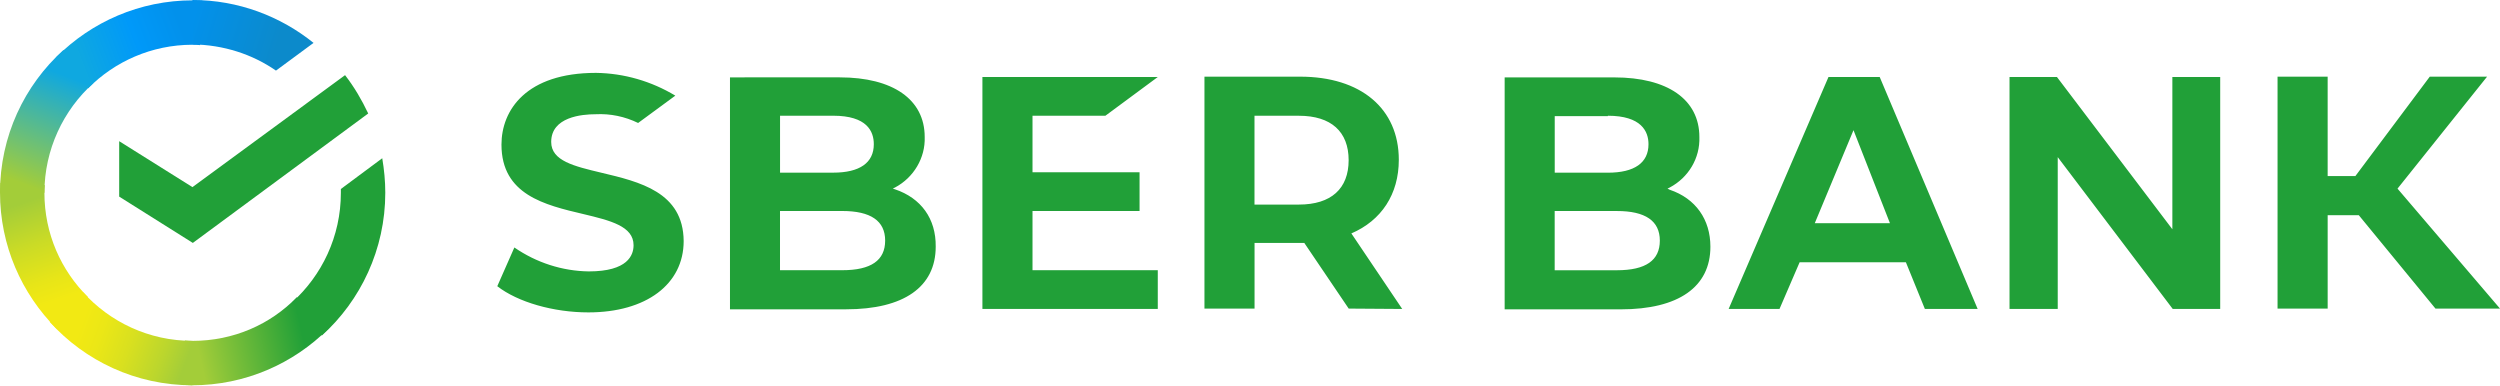
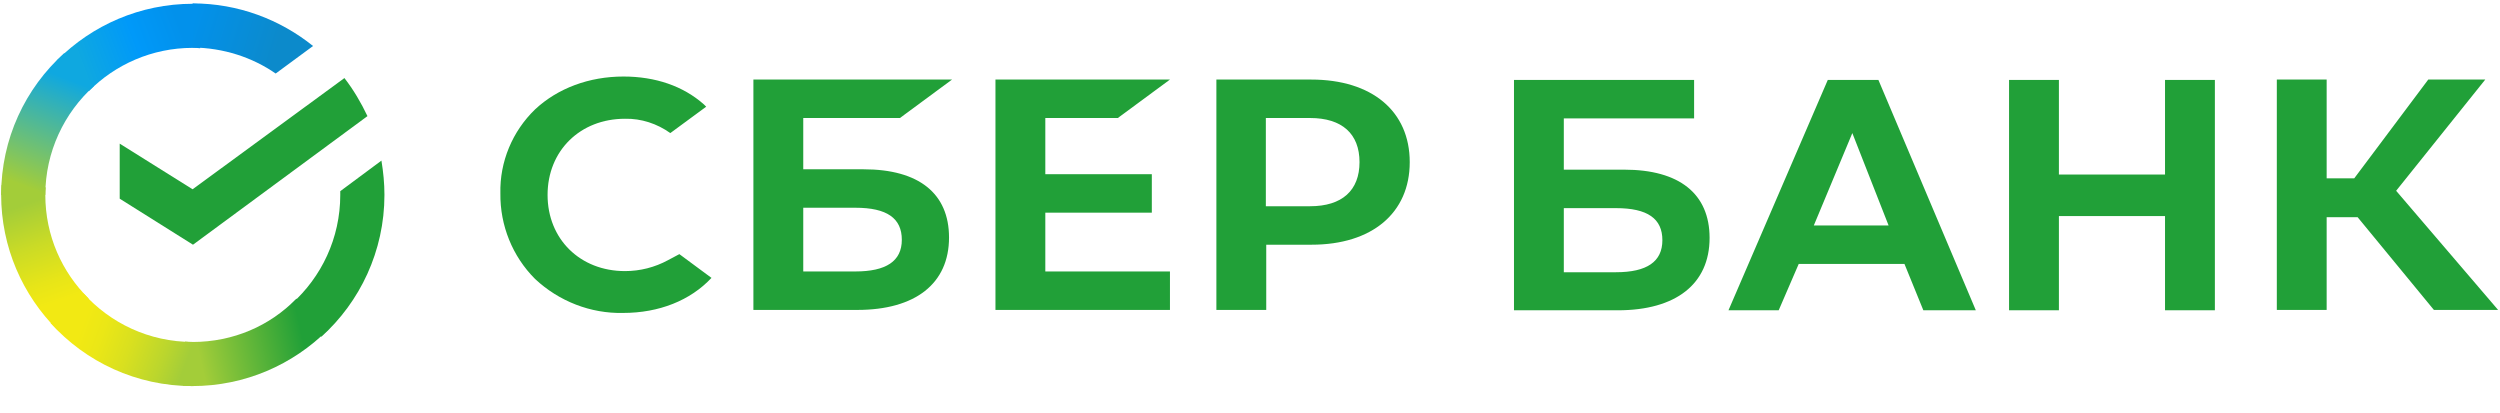
- <svg xmlns="http://www.w3.org/2000/svg" version="1.0" id="Layer_1" x="0px" y="0px" viewBox="0 0 379.998 58.563" enable-background="new 0 0 379.998 58.563" xml:space="preserve">
-   <path fill="#21A038" d="M90.59,11.077c-10.616,0-14.367,5.656-14.367,10.906c0,7.616,6.577,9.174,12.463,10.559  c4.097,0.981,7.615,1.846,7.615,4.73c0,1.5-0.866,3.982-6.809,3.982c-4.039-0.058-7.962-1.329-11.309-3.637l-2.596,5.887  c3.116,2.423,8.539,3.98,13.848,3.98c8.77,0,14.482-4.27,14.482-10.848c-0.058-7.443-6.695-9-12.521-10.385  c-4.097-0.981-7.615-1.789-7.615-4.674c0-3.808,4.673-4.213,6.75-4.213c2.25-0.115,4.443,0.347,6.463,1.328l5.654-4.154  C99.014,12.347,94.86,11.134,90.59,11.077L90.59,11.077z M183.076,11.651v35.254h7.615v-9.982h7.559l6.752,9.982l8.135,0.057  l-7.73-11.482c4.558-1.962,7.211-5.941,7.211-11.191c0-7.789-5.77-12.637-15.002-12.637L183.076,11.651L183.076,11.651z   M346.186,11.651v35.254h7.617V32.71h4.732l11.654,14.195h9.809L364.42,28.671l13.615-17.02h-8.711l-11.311,15.115h-4.211V11.651  L346.186,11.651L346.186,11.651z M149.326,11.706V46.96h26.656v-5.887h-19.041v-8.998h16.271v-5.887h-16.271v-8.596h11.078  l7.963-5.887L149.326,11.706L149.326,11.706z M277.926,11.708L262.75,46.962h7.732l3.059-7.096h16.154l2.885,7.096h8.022  l-14.887-35.254H277.926L277.926,11.708z M305.446,11.708v35.254h7.328V23.884l17.482,23.078h7.213V11.708h-7.272v23.137  l-17.539-23.137L305.446,11.708L305.446,11.708z M110.956,11.76v35.254h17.656c8.77,0,13.615-3.403,13.615-9.52  c0.058-4.27-2.248-7.386-6.172-8.713h-0.002l-0.346-0.115l0.346-0.174c2.827-1.5,4.615-4.5,4.5-7.674  c0-5.712-4.846-9.059-12.924-9.059L110.956,11.76L110.956,11.76z M228.706,11.766V47.02h17.656c8.77,0,13.617-3.403,13.617-9.52  c0-4.154-2.25-7.329-6.174-8.656l-0.348-0.174l0.346-0.172c2.827-1.5,4.615-4.443,4.5-7.674c0-5.712-4.846-9.059-12.924-9.059  L228.706,11.766L228.706,11.766z M118.566,17.589h8.078c5.135,0,6.174,2.366,6.174,4.328c0,2.827-2.135,4.326-6.174,4.326h-8.078  V17.589z M244.396,17.593c5.077,0,6.174,2.366,6.174,4.328c0,2.827-2.135,4.328-6.174,4.328h-8.078v-8.598h8.078L244.396,17.593  L244.396,17.593z M190.681,17.595h6.752c4.904,0,7.559,2.423,7.559,6.75c0,4.327-2.654,6.75-7.559,6.75h-6.752V17.595z   M281.73,19.786l5.539,14.137h-11.424L281.73,19.786L281.73,19.786z M118.56,32.071h9.463c4.327,0,6.52,1.5,6.52,4.5  c0,3-2.134,4.5-6.52,4.5h-9.463V32.071z M236.31,32.075h9.463c4.327,0,6.52,1.5,6.52,4.5c0,3-2.134,4.502-6.52,4.502h-9.463V32.075z  " />
-   <path fill="#21A038" d="M52.448,11.422c1.385,1.789,2.539,3.75,3.52,5.827L29.31,36.924l-11.193-7.039v-8.424l11.136,6.981  L52.448,11.422z" />
-   <linearGradient id="SVGID_1_" gradientUnits="userSpaceOnUse" x1="-150.512" y1="263.104" x2="-151.451" y2="267.596" gradientTransform="matrix(2.8737 0 0 -4.7565 440.6053 1300.559)">
-     <stop offset="0.144" style="stop-color:#F2E913" />
-     <stop offset="0.304" style="stop-color:#E7E518" />
-     <stop offset="0.582" style="stop-color:#CADB26" />
-     <stop offset="0.891" style="stop-color:#A3CD39" />
-   </linearGradient>
-   <path fill="url(#SVGID_1_)" d="M6.751,29.302c0-0.404,0-0.75,0.058-1.154l-6.751-0.346C0.058,28.263,0,28.783,0,29.244  c0,8.078,3.289,15.405,8.597,20.714l4.789-4.789C9.289,41.13,6.751,35.534,6.751,29.302L6.751,29.302z" />
-   <linearGradient id="SVGID_00000019646983655550739290000007330226892803601597_" gradientUnits="userSpaceOnUse" x1="-181.45" y1="235.144" x2="-177.447" y2="236.066" gradientTransform="matrix(4.7565 0 0 -2.8737 873.6497 683.8338)">
-     <stop offset="0.059" style="stop-color:#0FA8E0" />
-     <stop offset="0.538" style="stop-color:#0099F9" />
-     <stop offset="0.923" style="stop-color:#0291EB" />
-   </linearGradient>
-   <path fill="url(#SVGID_00000019646983655550739290000007330226892803601597_)" d="M29.253,6.802c0.404,0,0.75,0,1.154,0.058  l0.346-6.751c-0.462,0-0.981-0.058-1.443-0.058c-8.078,0-15.405,3.289-20.714,8.597l4.789,4.789  C17.424,9.34,23.079,6.802,29.253,6.802L29.253,6.802z" />
-   <linearGradient id="SVGID_00000070082697545630286990000015351454172571324602_" gradientUnits="userSpaceOnUse" x1="-177.928" y1="219.614" x2="-173.401" y2="220.232" gradientTransform="matrix(4.7565 0 0 -2.8737 873.6497 683.8338)">
-     <stop offset="0.123" style="stop-color:#A3CD39" />
-     <stop offset="0.285" style="stop-color:#86C339" />
-     <stop offset="0.869" style="stop-color:#21A038" />
-   </linearGradient>
-   <path fill="url(#SVGID_00000070082697545630286990000015351454172571324602_)" d="M29.253,51.812c-0.404,0-0.75,0-1.154-0.058  l-0.346,6.751c0.462,0,0.981,0.058,1.443,0.058c8.078,0,15.405-3.289,20.714-8.597l-4.789-4.789  C41.081,49.331,35.485,51.812,29.253,51.812L29.253,51.812z" />
-   <linearGradient id="SVGID_00000019662057706982656400000005255652357525580180_" gradientUnits="userSpaceOnUse" x1="-178.748" y1="234.774" x2="-174.946" y2="234.09" gradientTransform="matrix(4.8418 0 0 -2.8231 893.2688 667.2594)">
-     <stop offset="0.057" style="stop-color:#0291EB" />
-     <stop offset="0.79" style="stop-color:#0C8ACB" />
-   </linearGradient>
-   <path fill="url(#SVGID_00000019662057706982656400000005255652357525580180_)" d="M41.947,10.732l5.712-4.212  C42.639,2.481,36.235,0,29.253,0v6.751C33.984,6.808,38.369,8.251,41.947,10.732L41.947,10.732z" />
-   <path fill="#21A038" d="M58.563,29.302c0-1.789-0.173-3.52-0.462-5.25l-6.289,4.674v0.577c0,6.635-2.885,12.578-7.443,16.675  l4.558,5.02C54.812,45.689,58.563,37.9,58.563,29.302L58.563,29.302z" />
-   <linearGradient id="SVGID_00000120531403505787841040000005290263999573282704_" gradientUnits="userSpaceOnUse" x1="-179.75" y1="224.809" x2="-175.366" y2="223.737" gradientTransform="matrix(4.5708 0 0 -2.9905 830.9387 722.0925)">
-     <stop offset="0.132" style="stop-color:#F2E913" />
-     <stop offset="0.298" style="stop-color:#EBE716" />
-     <stop offset="0.531" style="stop-color:#D9E01F" />
-     <stop offset="0.802" style="stop-color:#BBD62D" />
-     <stop offset="0.983" style="stop-color:#A3CD39" />
-   </linearGradient>
-   <path fill="url(#SVGID_00000120531403505787841040000005290263999573282704_)" d="M29.253,51.812  c-6.635,0-12.578-2.885-16.675-7.443l-5.02,4.558c5.366,5.943,13.097,9.636,21.695,9.636L29.253,51.812z" />
-   <linearGradient id="SVGID_00000046341147296555188140000014733505878070152083_" gradientUnits="userSpaceOnUse" x1="-154.521" y1="264.616" x2="-153.37" y2="269.193" gradientTransform="matrix(2.9905 0 0 -4.5708 467.4694 1239.732)">
-     <stop offset="0.07" style="stop-color:#A3CD39" />
-     <stop offset="0.26" style="stop-color:#81C55F" />
-     <stop offset="0.922" style="stop-color:#0FA8E0" />
-   </linearGradient>
-   <path fill="url(#SVGID_00000046341147296555188140000014733505878070152083_)" d="M14.194,12.632l-4.558-5.02  C3.693,12.978,0,20.709,0,29.306h6.751C6.751,22.729,9.636,16.728,14.194,12.632L14.194,12.632z" />
+ <svg xmlns="http://www.w3.org/2000/svg" viewBox="0 0 103 17" version="1.1">
+   <defs>
+     <linearGradient x1="59.007%" y1="96.293%" x2="38.786%" y2="-0.146%" id="linearGradient-1">
+       <stop stop-color="#F2E913" offset="14.44%" />
+       <stop stop-color="#E7E518" offset="30.37%" />
+       <stop stop-color="#CADB26" offset="58.23%" />
+       <stop stop-color="#A3CD39" offset="89.1%" />
+     </linearGradient>
+     <linearGradient x1="8.685%" y1="58.377%" x2="94.615%" y2="38.656%" id="linearGradient-2">
+       <stop stop-color="#0FA8E0" offset="5.92%" />
+       <stop stop-color="#0099F9" offset="53.85%" />
+       <stop stop-color="#0291EB" offset="92.34%" />
+     </linearGradient>
+     <linearGradient x1="-1.789%" y1="56.981%" x2="95.383%" y2="43.755%" id="linearGradient-3">
+       <stop stop-color="#A3CD39" offset="12.26%" />
+       <stop stop-color="#86C339" offset="28.46%" />
+       <stop stop-color="#21A038" offset="86.93%" />
+     </linearGradient>
+     <linearGradient x1="-7.536%" y1="40.247%" x2="92.473%" y2="58.181%" id="linearGradient-4">
+       <stop stop-color="#0291EB" offset="5.66%" />
+       <stop stop-color="#0C8ACB" offset="79%" />
+     </linearGradient>
+     <linearGradient x1="7.912%" y1="39.839%" x2="100.269%" y2="62.344%" id="linearGradient-5">
+       <stop stop-color="#F2E913" offset="13.24%" />
+       <stop stop-color="#EBE716" offset="29.77%" />
+       <stop stop-color="#D9E01F" offset="53.06%" />
+       <stop stop-color="#BBD62D" offset="80.23%" />
+       <stop stop-color="#A3CD39" offset="98.29%" />
+     </linearGradient>
+     <linearGradient x1="36.189%" y1="103.759%" x2="60.522%" y2="7.318%" id="linearGradient-6">
+       <stop stop-color="#A3CD39" offset="6.98%" />
+       <stop stop-color="#81C55F" offset="25.99%" />
+       <stop stop-color="#0FA8E0" offset="92.16%" />
+     </linearGradient>
+   </defs>
+   <g id="Page-1" stroke="none" stroke-width="1" fill="none" fill-rule="evenodd">
+     <g id="SB_RUS_RGB" fill-rule="nonzero">
+       <polygon id="Path" fill="#21A038" points="46.054 4.862 48.202 3.278 41.013 3.278 41.013 12.769 48.202 12.769 48.202 11.184 43.067 11.184 43.067 8.761 47.455 8.761 47.455 7.177 43.067 7.177 43.067 4.862" />
+       <path d="M35.583,6.975 L33.094,6.975 L33.094,4.862 L37.077,4.862 L39.224,3.278 L31.04,3.278 L31.04,12.769 L35.319,12.769 C37.715,12.769 39.1,11.682 39.1,9.786 C39.1,7.969 37.855,6.975 35.583,6.975 Z M35.241,11.184 L33.094,11.184 L33.094,8.559 L35.241,8.559 C36.548,8.559 37.155,8.994 37.155,9.88 C37.155,10.765 36.501,11.184 35.241,11.184 Z" id="Shape" fill="#21A038" />
+       <path d="M54.021,3.278 L50.115,3.278 L50.115,12.769 L52.169,12.769 L52.169,10.082 L54.036,10.082 C56.526,10.082 58.081,8.777 58.081,6.68 C58.081,4.583 56.526,3.278 54.021,3.278 Z M53.974,8.497 L52.153,8.497 L52.153,4.862 L53.974,4.862 C55.296,4.862 56.012,5.515 56.012,6.68 C56.012,7.845 55.296,8.497 53.974,8.497 Z" id="Shape" fill="#21A038" />
+       <path d="M27.524,10.718 C26.979,11.014 26.372,11.169 25.75,11.169 C23.898,11.169 22.56,9.849 22.56,8.031 C22.56,6.214 23.898,4.893 25.75,4.893 C26.419,4.878 27.073,5.095 27.617,5.483 L29.095,4.396 L29.095,4.396 L29.002,4.303 C28.146,3.542 26.995,3.153 25.688,3.153 C24.272,3.153 22.981,3.635 22.047,4.505 C21.113,5.406 20.584,6.664 20.616,7.969 C20.6,9.289 21.113,10.563 22.047,11.495 C23.027,12.412 24.334,12.924 25.672,12.893 C27.15,12.893 28.442,12.381 29.313,11.449 L27.99,10.47 L27.524,10.718 Z" id="Path" fill="#21A038" />
+       <path d="M82.773,3.293 L82.773,12.784 L84.827,12.784 L84.827,8.901 L89.199,8.901 L89.199,12.784 L91.253,12.784 L91.253,3.293 L89.199,3.293 L89.199,7.192 L84.827,7.192 L84.827,3.293 L82.773,3.293 Z M79.242,12.784 L81.404,12.784 L77.39,3.293 L75.305,3.293 L71.213,12.784 L73.282,12.784 L74.107,10.874 L78.464,10.874 L79.242,12.784 Z M74.729,9.289 L76.316,5.483 L77.81,9.289 L74.729,9.289 Z M95.858,8.948 L97.134,8.948 L100.277,12.769 L102.922,12.769 L98.721,7.86 L102.393,3.278 L100.044,3.278 L96.994,7.348 L95.858,7.348 L95.858,3.278 L93.805,3.278 L93.805,12.769 L95.858,12.769 L95.858,8.948 Z M64.429,6.99 L64.429,4.878 L69.797,4.878 L69.797,3.293 L62.376,3.293 L62.376,12.784 L66.654,12.784 C69.05,12.784 70.435,11.697 70.435,9.802 C70.435,7.984 69.19,6.99 66.919,6.99 L64.429,6.99 L64.429,6.99 Z M64.429,11.2 L64.429,8.575 L66.577,8.575 C67.884,8.575 68.49,9.01 68.49,9.895 C68.49,10.781 67.852,11.216 66.577,11.216 L64.429,11.216 L64.429,11.2 Z" id="Shape" fill="#21A038" />
+       <g id="Group">
+         <path d="M14.19,3.216 C14.563,3.697 14.874,4.225 15.139,4.784 L7.951,10.082 L4.932,8.186 L4.932,5.918 L7.935,7.798 L14.19,3.216 Z" id="Path" fill="#21A038" />
+         <g transform="translate(0, 0.15534)" id="Path">
+           <path d="M1.867,7.876 C1.867,7.767 1.867,7.674 1.883,7.565 L0.062,7.472 C0.062,7.596 0.047,7.736 0.047,7.86 C0.047,10.035 0.934,12.008 2.365,13.437 L3.656,12.148 C2.552,11.06 1.867,9.553 1.867,7.876 Z" fill="url(#linearGradient-1)" />
+           <path d="M7.935,1.817 C8.044,1.817 8.137,1.817 8.246,1.833 L8.34,0.016 C8.215,0.016 8.075,-2.20751141e-15 7.951,-2.20751141e-15 C5.772,-2.20751141e-15 3.796,0.885 2.365,2.315 L3.656,3.604 C4.745,2.501 6.27,1.817 7.935,1.817 Z" fill="url(#linearGradient-2)" />
+           <path d="M7.935,13.934 C7.826,13.934 7.733,13.934 7.624,13.918 L7.531,15.736 C7.655,15.736 7.795,15.751 7.919,15.751 C10.098,15.751 12.074,14.866 13.505,13.437 L12.214,12.148 C11.125,13.266 9.615,13.934 7.935,13.934 Z" fill="url(#linearGradient-3)" />
+         </g>
+         <g id="Path">
+           <path d="M11.358,3.029 L12.898,1.895 C11.545,0.808 9.818,0.14 7.935,0.14 L7.935,0.14 L7.935,1.957 C9.211,1.973 10.393,2.361 11.358,3.029 Z" fill="url(#linearGradient-4)" />
+           <path d="M15.839,8.031 C15.839,7.55 15.792,7.083 15.715,6.617 L14.019,7.876 C14.019,7.922 14.019,7.984 14.019,8.031 C14.019,9.817 13.241,11.417 12.011,12.52 L13.241,13.872 C14.828,12.443 15.839,10.346 15.839,8.031 Z" fill="#21A038" />
+           <path d="M7.935,14.089 C6.146,14.089 4.543,13.313 3.439,12.085 L2.085,13.313 C3.532,14.913 5.617,15.907 7.935,15.907 L7.935,14.089 L7.935,14.089 Z" fill="url(#linearGradient-5)" />
+           <path d="M3.874,3.542 L2.645,2.19 C1.042,3.635 0.047,5.717 0.047,8.031 L1.867,8.031 C1.867,6.26 2.645,4.645 3.874,3.542 Z" fill="url(#linearGradient-6)" />
+         </g>
+       </g>
+     </g>
+   </g>
</svg>
